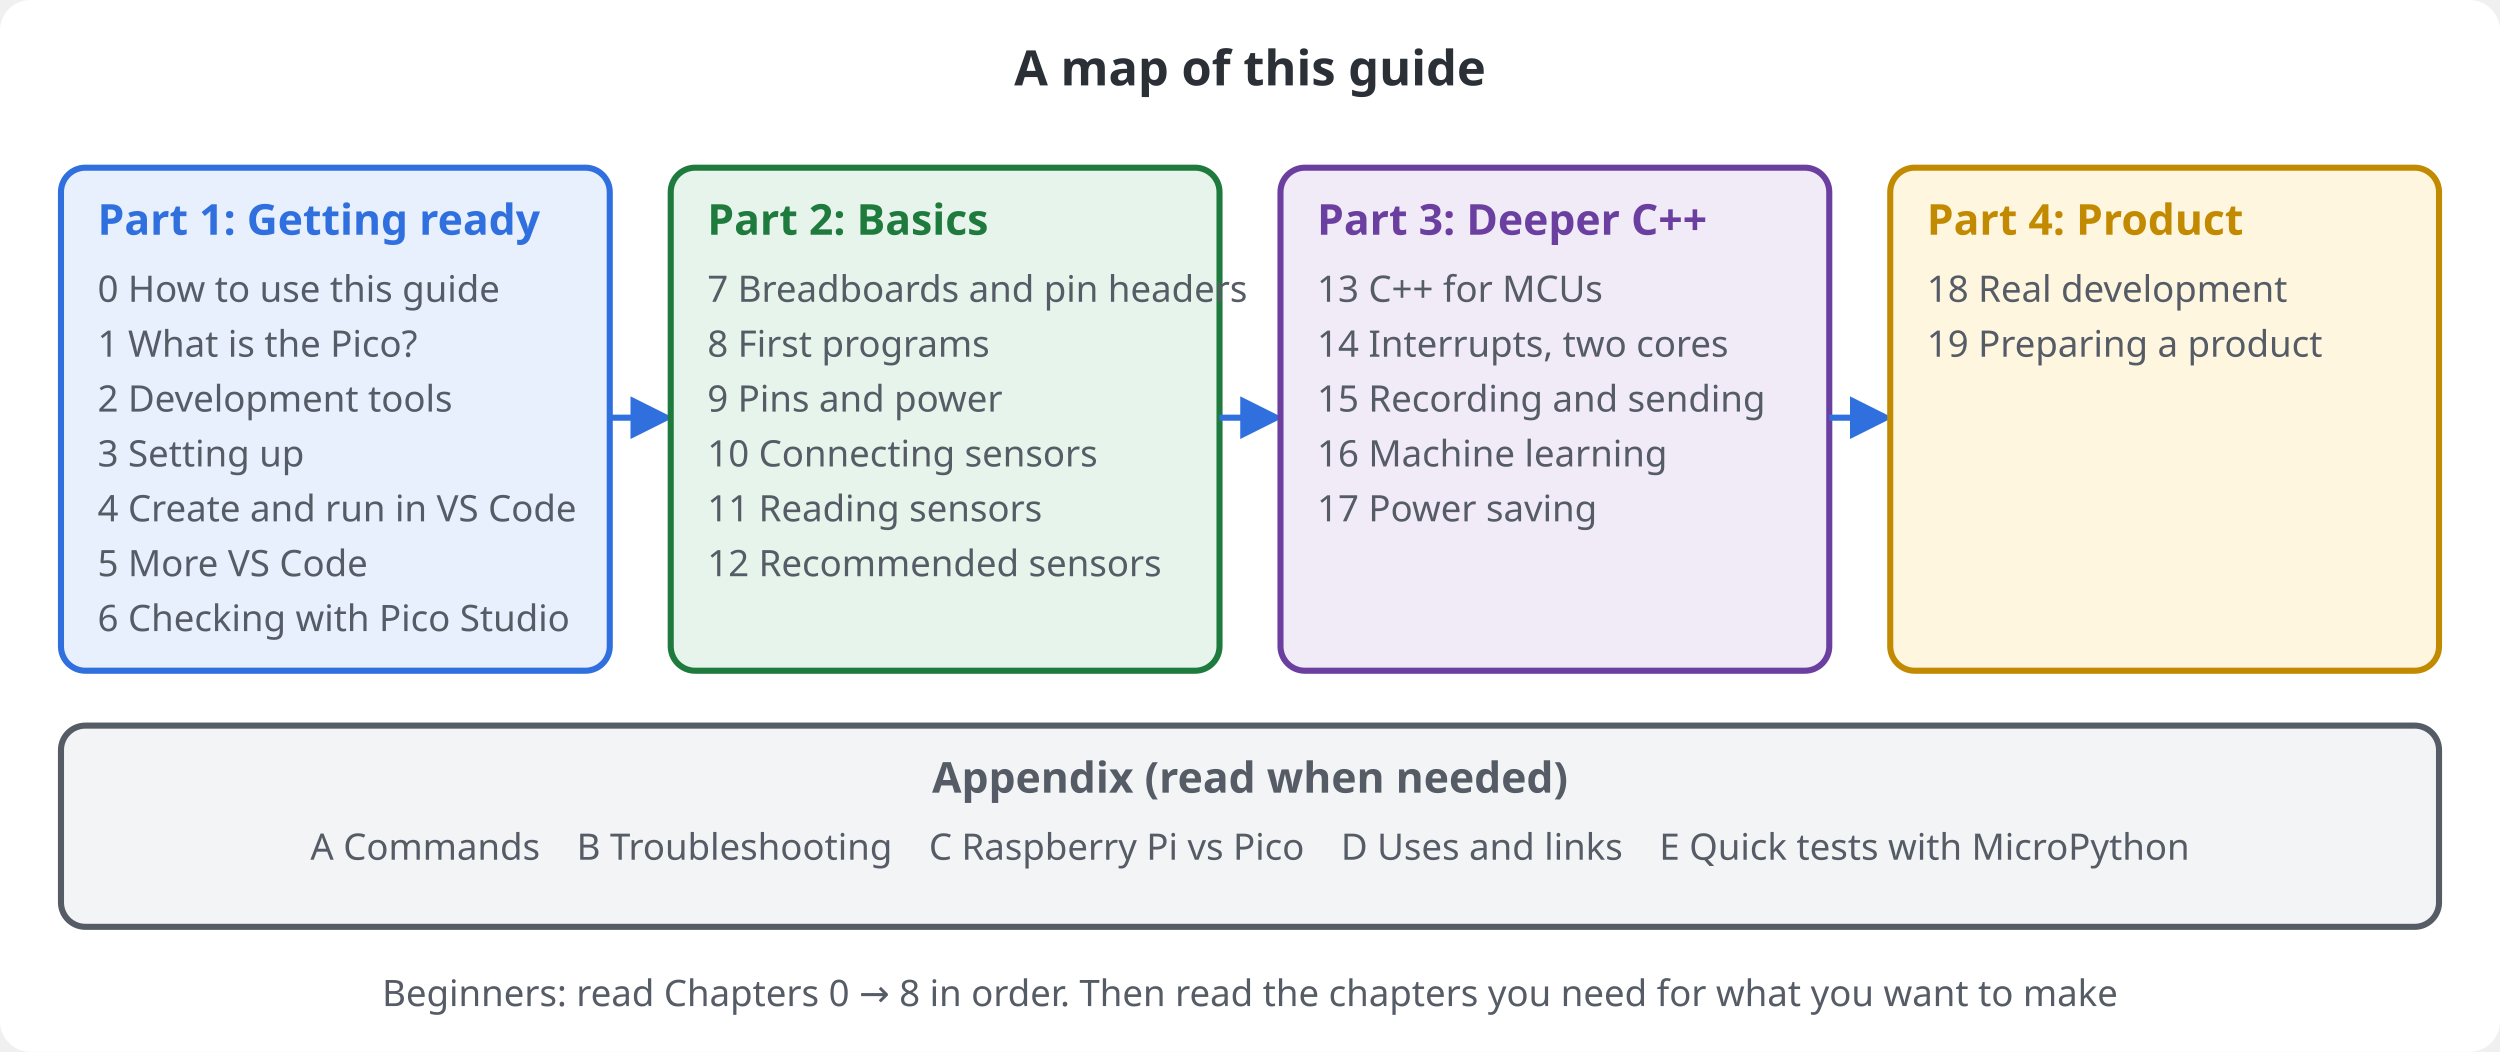
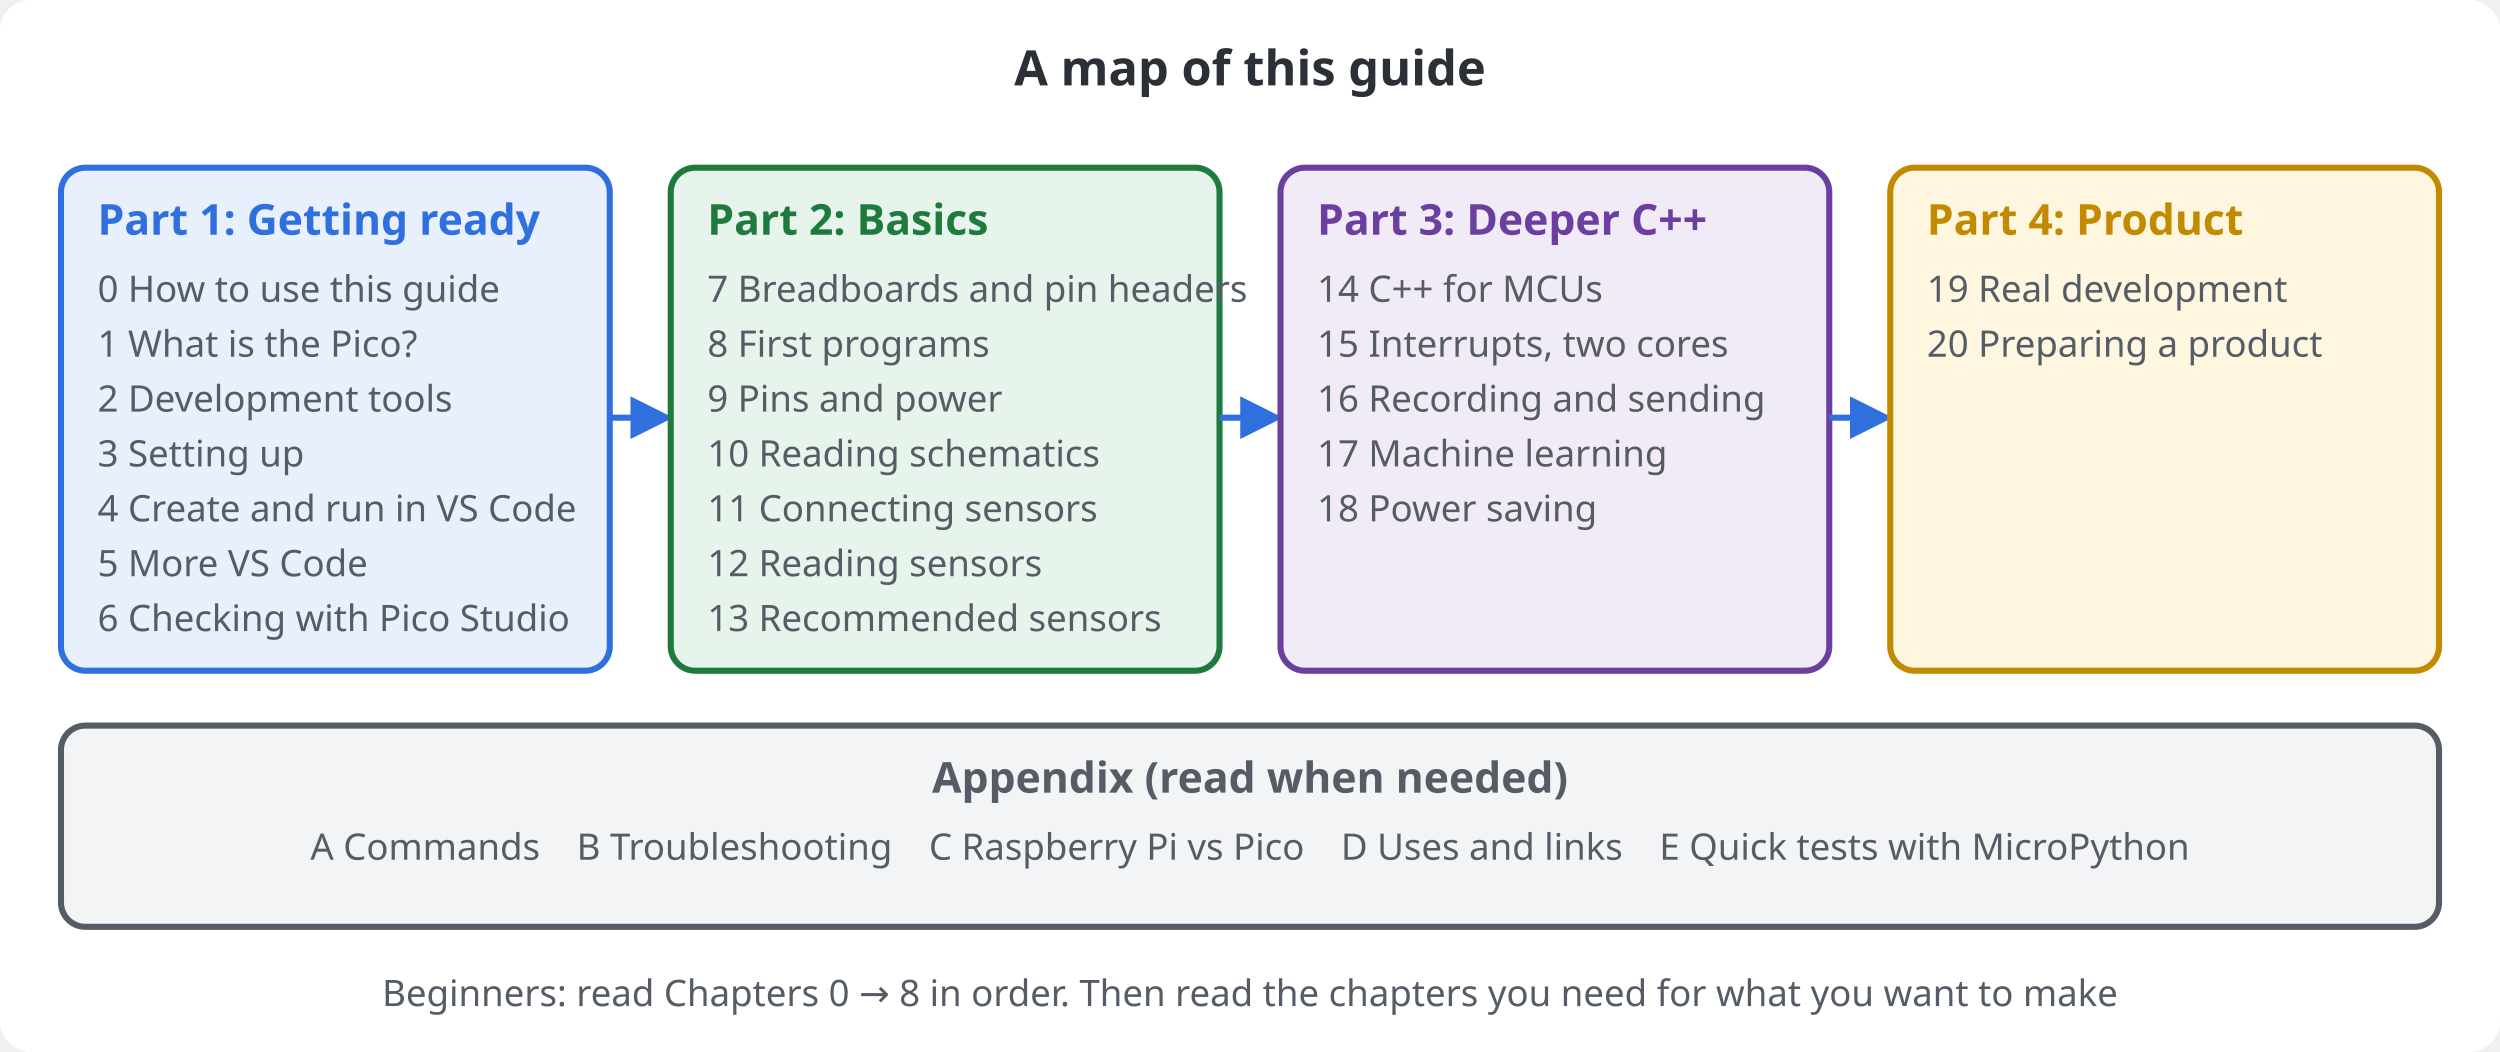
<svg xmlns="http://www.w3.org/2000/svg" viewBox="0 0 820 345" font-family="system-ui, 'Noto Sans JP', sans-serif" font-size="13">
  <defs>
    <marker id="ah-2f6fde" viewBox="0 0 10 10" refX="8" refY="5" markerWidth="7" markerHeight="7" orient="auto-start-reverse">
      <path d="M0 0 L10 5 L0 10 z" fill="#2f6fde" />
    </marker>
    <marker id="ah-555c66" viewBox="0 0 10 10" refX="8" refY="5" markerWidth="7" markerHeight="7" orient="auto-start-reverse">
      <path d="M0 0 L10 5 L0 10 z" fill="#555c66" />
    </marker>
    <marker id="ah-c28a00" viewBox="0 0 10 10" refX="8" refY="5" markerWidth="7" markerHeight="7" orient="auto-start-reverse">
      <path d="M0 0 L10 5 L0 10 z" fill="#c28a00" />
    </marker>
    <marker id="ah-1f7a3d" viewBox="0 0 10 10" refX="8" refY="5" markerWidth="7" markerHeight="7" orient="auto-start-reverse">
      <path d="M0 0 L10 5 L0 10 z" fill="#1f7a3d" />
    </marker>
    <marker id="ah-c0392b" viewBox="0 0 10 10" refX="8" refY="5" markerWidth="7" markerHeight="7" orient="auto-start-reverse">
      <path d="M0 0 L10 5 L0 10 z" fill="#c0392b" />
    </marker>
    <marker id="ah-6b3fa0" viewBox="0 0 10 10" refX="8" refY="5" markerWidth="7" markerHeight="7" orient="auto-start-reverse">
      <path d="M0 0 L10 5 L0 10 z" fill="#6b3fa0" />
    </marker>
  </defs>
  <rect width="820" height="345" rx="10" fill="#ffffff" />
  <text x="410.0" y="28" font-size="16" text-anchor="middle" font-weight="700" fill="#2b2f36">A map of this guide</text>
  <rect x="20" y="55" width="180" height="165" rx="8" fill="#e8f0fd" stroke="#2f6fde" stroke-width="2" />
  <text x="32" y="77" font-size="14" text-anchor="start" font-weight="700" fill="#2f6fde">Part 1: Getting ready</text>
  <text x="32" y="99" font-size="12" text-anchor="start" fill="#555c66">0 How to use this guide</text>
  <text x="32" y="117" font-size="12" text-anchor="start" fill="#555c66">1 What is the Pico?</text>
  <text x="32" y="135" font-size="12" text-anchor="start" fill="#555c66">2 Development tools</text>
  <text x="32" y="153" font-size="12" text-anchor="start" fill="#555c66">3 Setting up</text>
  <text x="32" y="171" font-size="12" text-anchor="start" fill="#555c66">4 Create and run in VS Code</text>
  <text x="32" y="189" font-size="12" text-anchor="start" fill="#555c66">5 More VS Code</text>
  <text x="32" y="207" font-size="12" text-anchor="start" fill="#555c66">6 Checking with Pico Studio</text>
  <path d="M200 137 L218 137" fill="none" stroke="#2f6fde" stroke-width="2" marker-end="url(#ah-2f6fde)" />
  <rect x="220" y="55" width="180" height="165" rx="8" fill="#e7f4ec" stroke="#1f7a3d" stroke-width="2" />
  <text x="232" y="77" font-size="14" text-anchor="start" font-weight="700" fill="#1f7a3d">Part 2: Basics</text>
  <text x="232" y="99" font-size="12" text-anchor="start" fill="#555c66">7 Breadboards and pin headers</text>
  <text x="232" y="117" font-size="12" text-anchor="start" fill="#555c66">8 First programs</text>
  <text x="232" y="135" font-size="12" text-anchor="start" fill="#555c66">9 Pins and power</text>
-   <text x="232" y="153" font-size="12" text-anchor="start" fill="#555c66">10 Connecting sensors</text>
-   <text x="232" y="171" font-size="12" text-anchor="start" fill="#555c66">11 Reading sensors</text>
-   <text x="232" y="189" font-size="12" text-anchor="start" fill="#555c66">12 Recommended sensors</text>
+   <text x="232" y="153" font-size="12" text-anchor="start" fill="#555c66">10 Reading schematics</text>
+   <text x="232" y="171" font-size="12" text-anchor="start" fill="#555c66">11 Connecting sensors</text>
+   <text x="232" y="189" font-size="12" text-anchor="start" fill="#555c66">12 Reading sensors</text>
+   <text x="232" y="207" font-size="12" text-anchor="start" fill="#555c66">13 Recommended sensors</text>
  <path d="M400 137 L418 137" fill="none" stroke="#2f6fde" stroke-width="2" marker-end="url(#ah-2f6fde)" />
  <rect x="420" y="55" width="180" height="165" rx="8" fill="#f1ebf8" stroke="#6b3fa0" stroke-width="2" />
  <text x="432" y="77" font-size="14" text-anchor="start" font-weight="700" fill="#6b3fa0">Part 3: Deeper C++</text>
-   <text x="432" y="99" font-size="12" text-anchor="start" fill="#555c66">13 C++ for MCUs</text>
-   <text x="432" y="117" font-size="12" text-anchor="start" fill="#555c66">14 Interrupts, two cores</text>
-   <text x="432" y="135" font-size="12" text-anchor="start" fill="#555c66">15 Recording and sending</text>
-   <text x="432" y="153" font-size="12" text-anchor="start" fill="#555c66">16 Machine learning</text>
-   <text x="432" y="171" font-size="12" text-anchor="start" fill="#555c66">17 Power saving</text>
+   <text x="432" y="99" font-size="12" text-anchor="start" fill="#555c66">14 C++ for MCUs</text>
+   <text x="432" y="117" font-size="12" text-anchor="start" fill="#555c66">15 Interrupts, two cores</text>
+   <text x="432" y="135" font-size="12" text-anchor="start" fill="#555c66">16 Recording and sending</text>
+   <text x="432" y="153" font-size="12" text-anchor="start" fill="#555c66">17 Machine learning</text>
+   <text x="432" y="171" font-size="12" text-anchor="start" fill="#555c66">18 Power saving</text>
  <path d="M600 137 L618 137" fill="none" stroke="#2f6fde" stroke-width="2" marker-end="url(#ah-2f6fde)" />
  <rect x="620" y="55" width="180" height="165" rx="8" fill="#fff6e0" stroke="#c28a00" stroke-width="2" />
  <text x="632" y="77" font-size="14" text-anchor="start" font-weight="700" fill="#c28a00">Part 4: Product</text>
-   <text x="632" y="99" font-size="12" text-anchor="start" fill="#555c66">18 Real development</text>
-   <text x="632" y="117" font-size="12" text-anchor="start" fill="#555c66">19 Preparing a product</text>
+   <text x="632" y="99" font-size="12" text-anchor="start" fill="#555c66">19 Real development</text>
+   <text x="632" y="117" font-size="12" text-anchor="start" fill="#555c66">20 Preparing a product</text>
  <rect x="20" y="238" width="780" height="66" rx="8" fill="#f3f4f6" stroke="#555c66" stroke-width="2" />
  <text x="410.0" y="260" font-size="14" text-anchor="middle" font-weight="700" fill="#555c66">Appendix (read when needed)</text>
  <text x="410.0" y="282" font-size="12" text-anchor="middle" fill="#555c66">A Commands B Troubleshooting C Raspberry Pi vs Pico D Uses and links E Quick tests with MicroPython</text>
  <text x="410" y="330" font-size="12" text-anchor="middle" fill="#555c66">Beginners: read Chapters 0 → 8 in order. Then read the chapters you need for what you want to make</text>
</svg>
